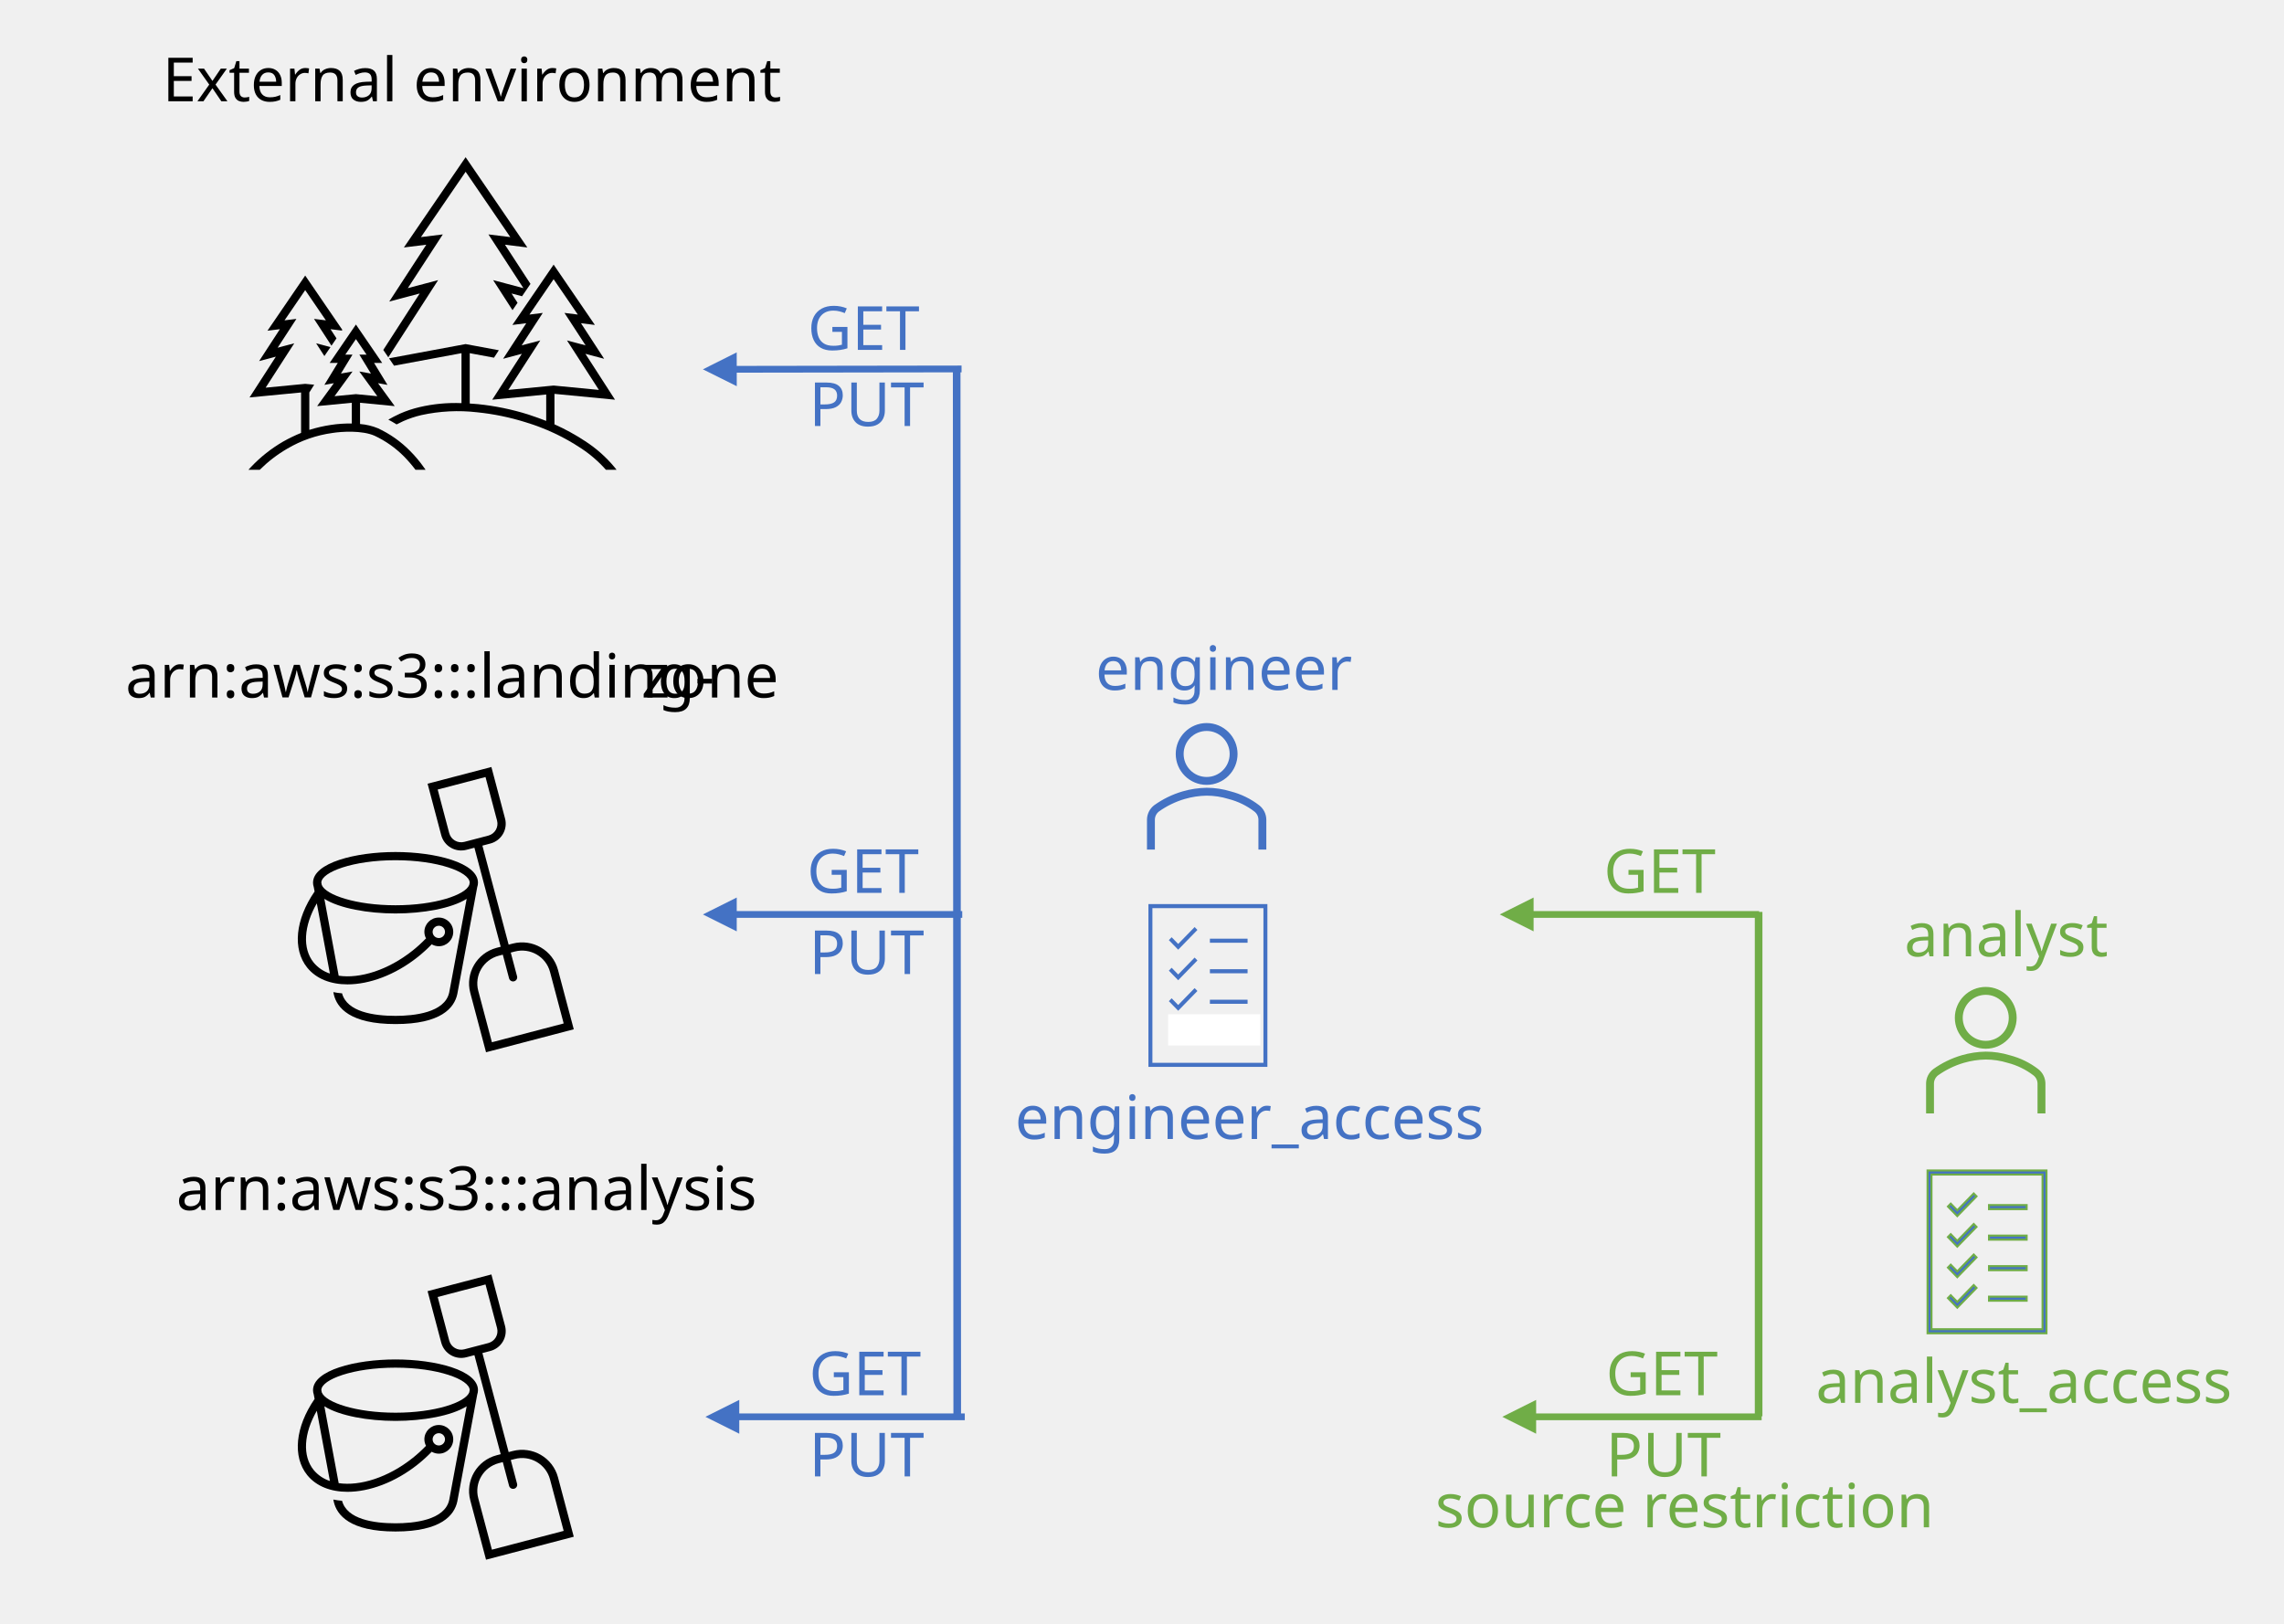
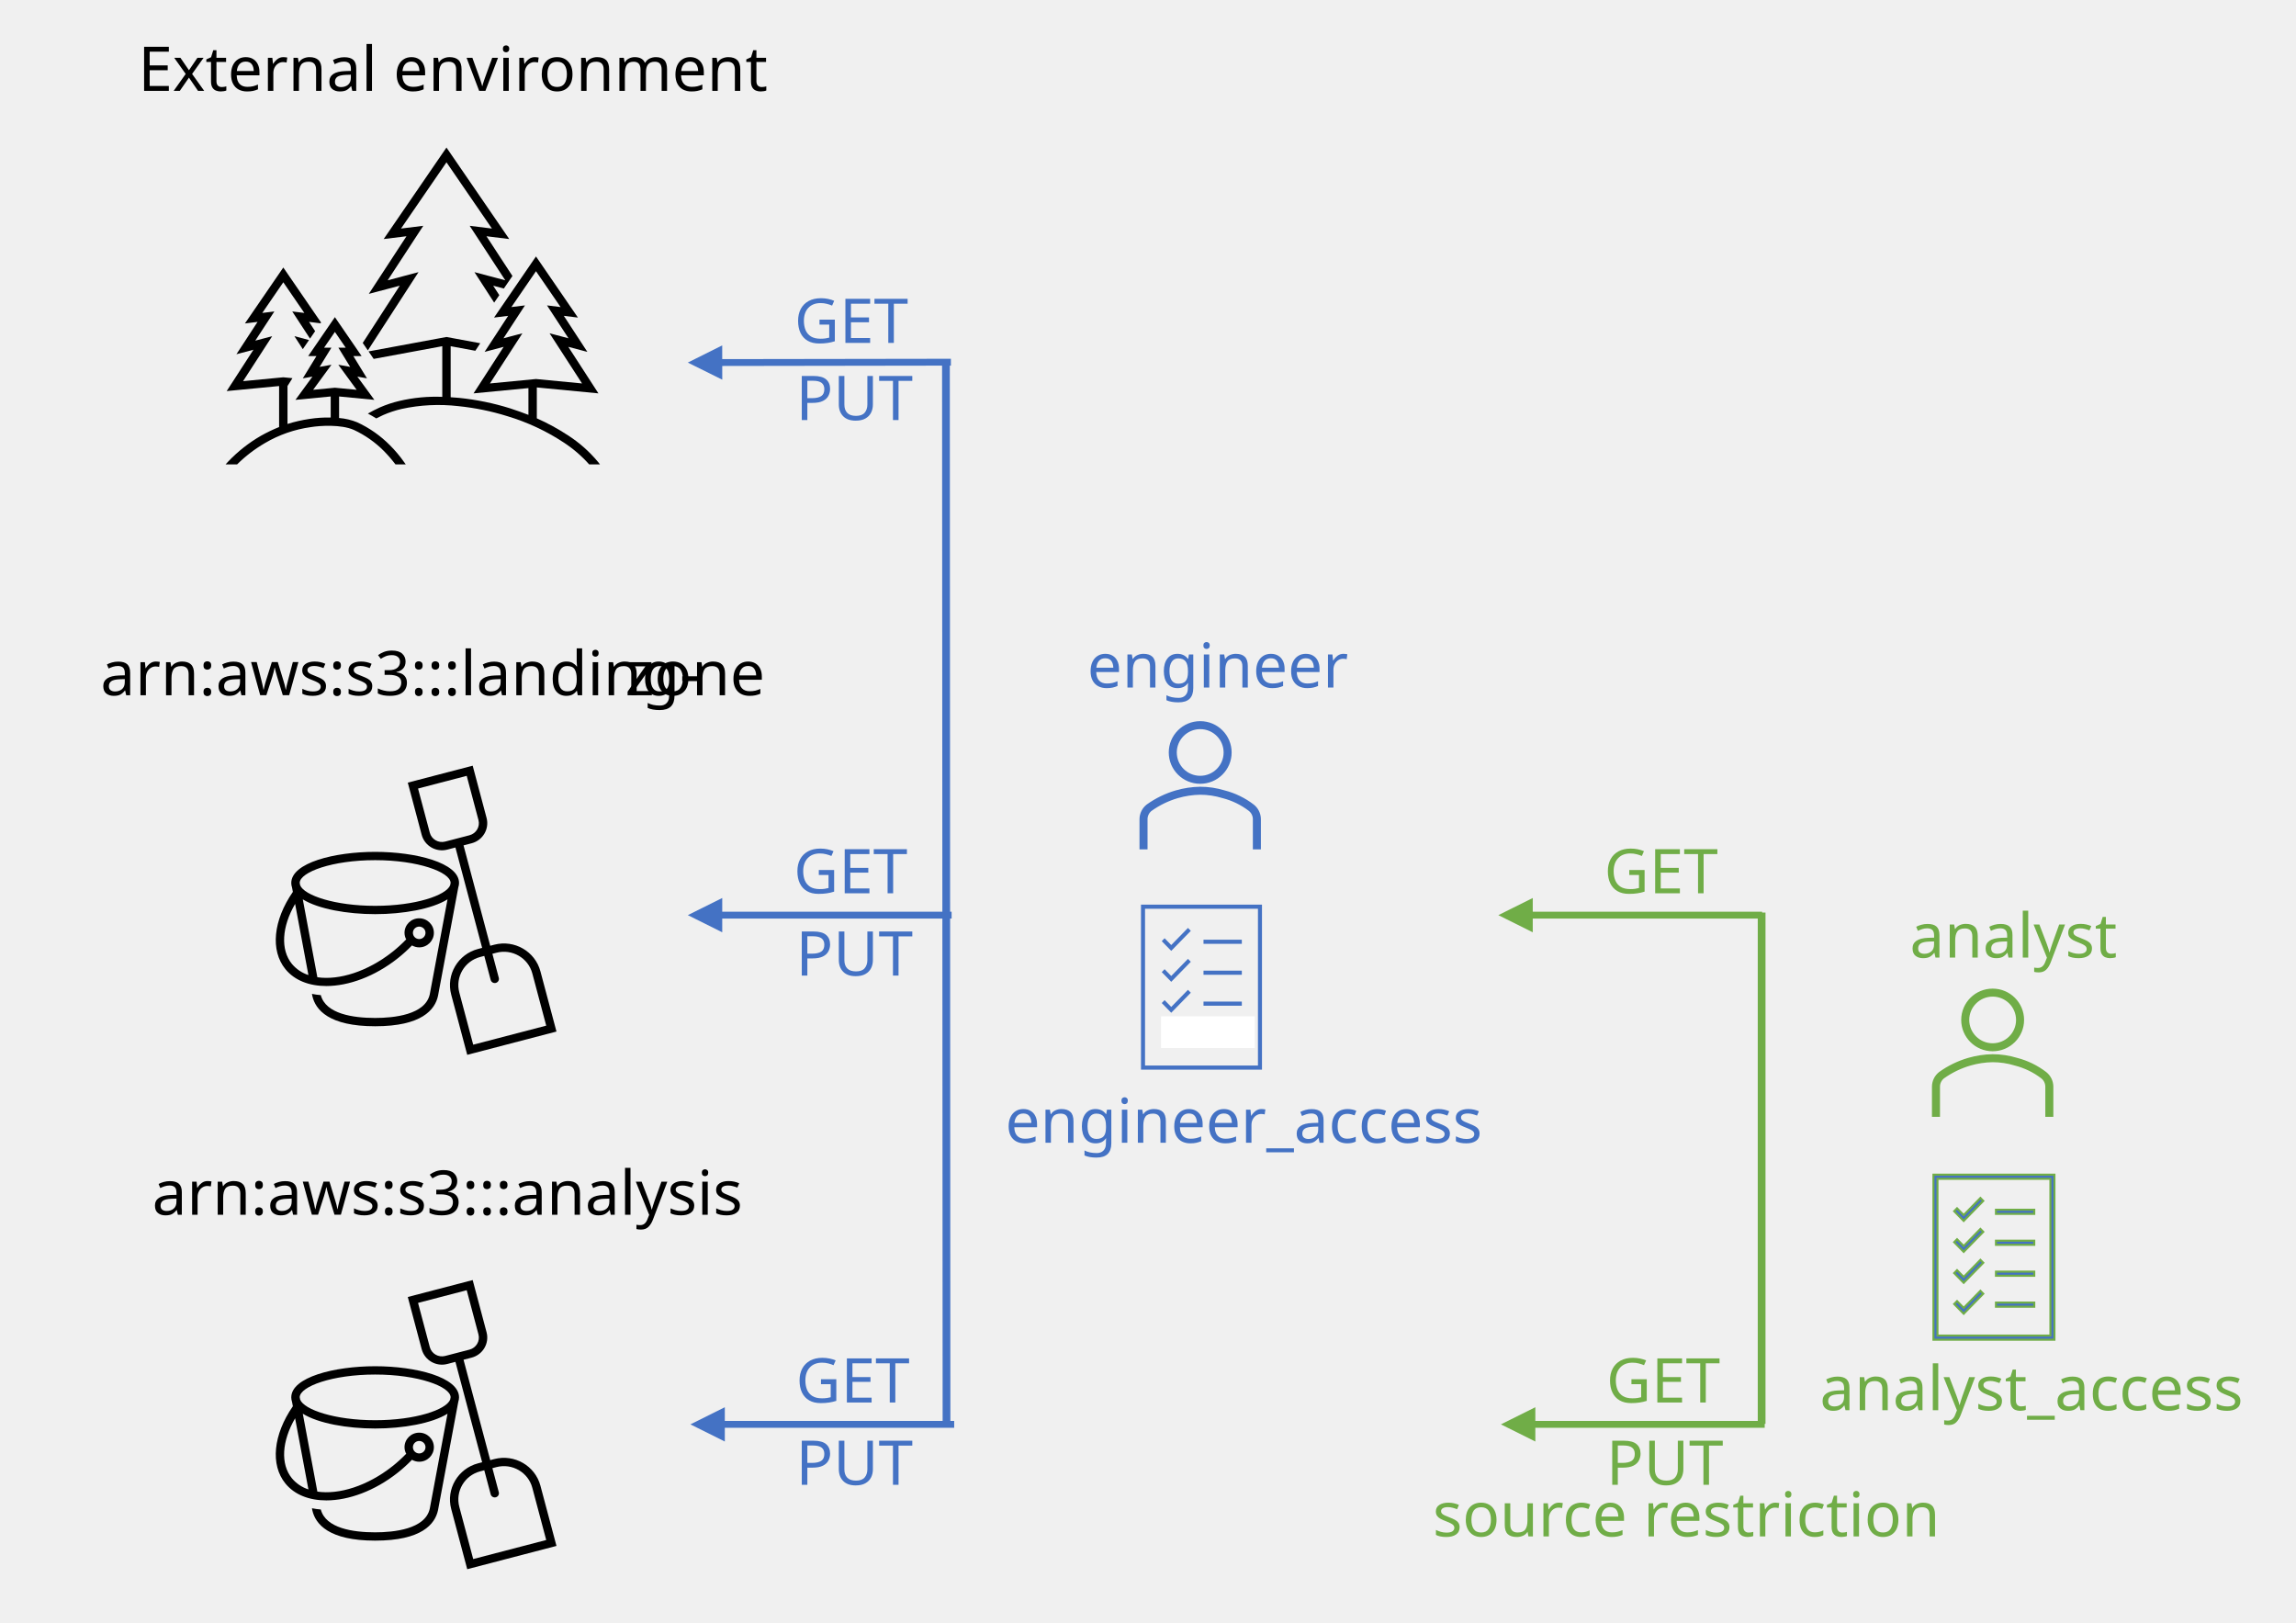
- <svg xmlns="http://www.w3.org/2000/svg" width="900" height="640" overflow="hidden" version="1.1" id="svg228">
+ <svg xmlns="http://www.w3.org/2000/svg" width="750" height="530" overflow="hidden" version="1.1" id="svg228">
  <defs id="defs68">
    <clipPath id="clip1">
      <rect x="575" y="385" width="75" height="77" id="rect5" />
    </clipPath>
    <clipPath id="clip2">
      <rect x="575" y="385" width="75" height="77" id="rect8" />
    </clipPath>
    <clipPath id="clip3">
      <rect x="575" y="385" width="75" height="77" id="rect11" />
    </clipPath>
    <clipPath id="clip4">
      <rect x="229" y="316" width="156" height="155" id="rect14" />
    </clipPath>
    <clipPath id="clip5">
      <rect x="229" y="316" width="156" height="155" id="rect17" />
    </clipPath>
    <clipPath id="clip6">
      <rect x="229" y="316" width="156" height="155" id="rect20" />
    </clipPath>
    <clipPath id="clip7">
      <rect x="229" y="83" width="156" height="155" id="rect23" />
    </clipPath>
    <clipPath id="clip8">
      <rect x="229" y="83" width="156" height="155" id="rect26" />
    </clipPath>
    <clipPath id="clip9">
      <rect x="229" y="83" width="156" height="155" id="rect29" />
    </clipPath>
    <clipPath id="clip10">
      <rect x="229" y="516" width="156" height="155" id="rect32" />
    </clipPath>
    <clipPath id="clip11">
      <rect x="229" y="516" width="156" height="155" id="rect35" />
    </clipPath>
    <clipPath id="clip12">
      <rect x="229" y="516" width="156" height="155" id="rect38" />
    </clipPath>
    <clipPath id="clip13">
      <rect x="578" y="311" width="68" height="68" id="rect41" />
    </clipPath>
    <clipPath id="clip14">
      <rect x="578" y="311" width="68" height="68" id="rect44" />
    </clipPath>
    <clipPath id="clip15">
      <rect x="578" y="311" width="68" height="68" id="rect47" />
    </clipPath>
    <clipPath id="clip16">
      <rect x="882" y="490" width="75" height="77" id="rect50" />
    </clipPath>
    <clipPath id="clip17">
      <rect x="882" y="490" width="75" height="77" id="rect53" />
    </clipPath>
    <clipPath id="clip18">
      <rect x="882" y="490" width="75" height="77" id="rect56" />
    </clipPath>
    <clipPath id="clip19">
      <rect x="885" y="415" width="68" height="68" id="rect59" />
    </clipPath>
    <clipPath id="clip20">
      <rect x="885" y="415" width="68" height="68" id="rect62" />
    </clipPath>
    <clipPath id="clip21">
      <rect x="885" y="415" width="68" height="68" id="rect65" />
    </clipPath>
  </defs>
-   <g clip-path="url(#clip1)" id="g94" transform="translate(-136.5254,-35.08475)">
-     <g clip-path="url(#clip2)" id="g92">
-       <g clip-path="url(#clip3)" id="g90">
-         <path d="m 25.781,21.552 -2.573,-2.573 -1.105,1.105 3.677,3.677 7.584,-7.584 -1.105,-1.105 z" fill="#4472c4" transform="matrix(1,0,0,1.02667,575,385)" id="path72" />
-         <path d="M 38.281,19.531 H 53.125 v 1.563 H 38.281 Z" fill="#4472c4" transform="matrix(1,0,0,1.02667,575,385)" id="path74" />
-         <path d="m 25.781,33.27 -2.573,-2.573 -1.105,1.105 3.677,3.677 7.584,-7.584 -1.105,-1.105 z" fill="#4472c4" transform="matrix(1,0,0,1.02667,575,385)" id="path76" />
-         <path d="M 38.281,31.25 H 53.125 v 1.562 H 38.281 Z" fill="#4472c4" transform="matrix(1,0,0,1.02667,575,385)" id="path78" />
-         <path d="m 25.781,44.989 -2.573,-2.573 -1.105,1.105 3.677,3.677 7.584,-7.584 -1.105,-1.105 z" fill="#4472c4" transform="matrix(1,0,0,1.02667,575,385)" id="path80" />
-         <path d="M 38.281,42.969 H 53.125 v 1.562 H 38.281 Z" fill="#4472c4" transform="matrix(1,0,0,1.02667,575,385)" id="path82" />
-         <path d="m 25.781,56.708 -2.573,-2.573 -1.105,1.105 3.677,3.677 7.584,-7.584 -1.105,-1.105 z" fill="#4472c4" transform="matrix(1,0,0,1.02667,575,385)" id="path84" />
-         <path d="M 38.281,54.688 H 53.125 V 56.25 H 38.281 Z" fill="#4472c4" transform="matrix(1,0,0,1.02667,575,385)" id="path86" />
-         <path d="m 14.062,68.75 h 46.875 V 6.25 H 14.062 Z M 15.625,7.812 h 43.75 v 59.375 h -43.75 z" fill="#4472c4" transform="matrix(1,0,0,1.02667,575,385)" id="path88" />
+   <g id="g484" transform="matrix(0.8431841,0,0,0.8400107,-8.861383,-3.852805)">
+     <g clip-path="url(#clip1)" id="g94" transform="translate(-136.5254,-35.08475)">
+       <g clip-path="url(#clip2)" id="g92">
+         <g clip-path="url(#clip3)" id="g90">
+           <path d="m 25.781,21.552 -2.573,-2.573 -1.105,1.105 3.677,3.677 7.584,-7.584 -1.105,-1.105 z" fill="#4472c4" transform="matrix(1,0,0,1.02667,575,385)" id="path72" />
+           <path d="M 38.281,19.531 H 53.125 v 1.563 H 38.281 Z" fill="#4472c4" transform="matrix(1,0,0,1.02667,575,385)" id="path74" />
+           <path d="m 25.781,33.27 -2.573,-2.573 -1.105,1.105 3.677,3.677 7.584,-7.584 -1.105,-1.105 z" fill="#4472c4" transform="matrix(1,0,0,1.02667,575,385)" id="path76" />
+           <path d="M 38.281,31.25 H 53.125 v 1.562 H 38.281 Z" fill="#4472c4" transform="matrix(1,0,0,1.02667,575,385)" id="path78" />
+           <path d="m 25.781,44.989 -2.573,-2.573 -1.105,1.105 3.677,3.677 7.584,-7.584 -1.105,-1.105 z" fill="#4472c4" transform="matrix(1,0,0,1.02667,575,385)" id="path80" />
+           <path d="M 38.281,42.969 H 53.125 v 1.562 H 38.281 Z" fill="#4472c4" transform="matrix(1,0,0,1.02667,575,385)" id="path82" />
+           <path d="m 25.781,56.708 -2.573,-2.573 -1.105,1.105 3.677,3.677 7.584,-7.584 -1.105,-1.105 z" fill="#4472c4" transform="matrix(1,0,0,1.02667,575,385)" id="path84" />
+           <path d="M 38.281,54.688 H 53.125 V 56.25 H 38.281 Z" fill="#4472c4" transform="matrix(1,0,0,1.02667,575,385)" id="path86" />
+           <path d="m 14.062,68.75 h 46.875 V 6.25 H 14.062 Z M 15.625,7.812 h 43.75 v 59.375 h -43.75 z" fill="#4472c4" transform="matrix(1,0,0,1.02667,575,385)" id="path88" />
+         </g>
      </g>
    </g>
-   </g>
-   <rect x="460.975" y="400.415" width="35" height="11" stroke="#ffffff" stroke-width="1.333" stroke-miterlimit="8" fill="#ffffff" id="rect96" />
-   <text fill="#4472c4" font-family="Calibri, Calibri_MSFontService, sans-serif" font-weight="400" font-size="24px" id="text98" x="399.957" y="448.915">engineer_access</text>
-   <path d="m 378.896,144.082 -89.923,0.136 0.004,2.667 89.923,-0.136 z m -88.598,-5.2 -13.323,6.687 13.343,6.647 z" fill="#4472c4" id="path100" />
-   <g clip-path="url(#clip4)" id="g110" transform="translate(-136.5254,-35.08475)">
-     <g clip-path="url(#clip5)" id="g108">
-       <g clip-path="url(#clip6)" id="g106">
-         <path d="m 126.583,101.344 c -2.052,-7.758 -9.999,-12.388 -17.76,-10.348 L 107.262,91.408 96.985,52.376 100.104,51.552 c 4.311,-1.137 6.884,-5.553 5.748,-9.864 l -5.344,-20.295 -24.981,6.583 5.349,20.3 c 1.137,4.311 5.553,6.884 9.864,5.748 l 3.123,-0.824 10.287,39.034 -1.562,0.41 c -7.757,2.053 -12.387,9.999 -10.348,17.76 l 6.171,23.412 34.349,-9.052 z M 89.916,50.898 c -2.586,0.681 -5.235,-0.863 -5.917,-3.449 L 79.478,30.275 98.207,25.338 102.728,42.512 c 0.686,2.586 -0.854,5.238 -3.439,5.924 -0.002,5e-4 -0.003,8e-4 -0.005,0.001 z m 5.444,58.676 c -1.582,-6.036 2.019,-12.213 8.05,-13.81 l 1.561,-0.412 2.469,9.365 c 0.237,0.86 1.126,1.364 1.986,1.127 0.845,-0.233 1.35,-1.098 1.136,-1.949 l -2.47,-9.364 1.563,-0.412 c 6.036,-1.59 12.218,2.014 13.808,8.05 l 5.349,20.297 -28.103,7.405 z" transform="matrix(1.00645,0,0,1,229,316)" id="path102" />
-         <path d="m 95.26,67.005 c 0,-7.866 -16.63,-12.109 -32.292,-12.109 -15.662,0 -32.292,4.243 -32.292,12.109 0.004,0.59 0.103,1.175 0.294,1.732 l 0.323,1.718 c -7.556,11.039 -8.719,22.766 -2.897,30.013 3.562,4.437 9.224,6.596 15.776,6.596 8.572,0 18.663,-3.698 27.542,-10.818 1.884,-1.511 3.668,-3.142 5.341,-4.883 0.031,-0.031 0.057,-0.063 0.084,-0.095 0.066,0.039 0.115,0.068 0.182,0.103 0.799,0.429 1.692,0.655 2.599,0.659 3.121,0 5.651,-2.53 5.651,-5.651 0,-3.121 -2.53,-5.651 -5.651,-5.651 -3.121,0 -5.651,2.53 -5.651,5.651 0.006,0.907 0.234,1.798 0.662,2.598 -0.075,0.043 -0.145,0.092 -0.211,0.147 -1.577,1.64 -3.258,3.176 -5.033,4.598 -9.612,7.713 -20.623,11.173 -28.969,9.924 l -5.609,-30.29 c 5.989,3.772 17.152,5.758 27.858,5.758 10.706,0 21.869,-1.986 27.858,-5.758 l -6.833,36.903 c -1.723,8.021 -13.913,9.219 -21.025,9.219 -8.528,0 -19.009,-1.571 -20.927,-8.88 -1.145,-0.087 -2.284,-0.249 -3.408,-0.484 l 0.161,0.839 c 1.204,5.362 6.381,11.754 24.174,11.754 17.898,0 23.029,-6.4 24.191,-11.815 l 7.806,-42.155 c 0.191,-0.558 0.29,-1.143 0.294,-1.732 z M 79.922,83.958 c 1.337,0 2.422,1.084 2.422,2.422 0,1.337 -1.084,2.422 -2.422,2.422 -1.337,0 -2.422,-1.084 -2.422,-2.422 0,-1.337 1.084,-2.422 2.422,-2.422 z M 30.911,98.448 c -4.432,-5.525 -3.875,-14.4 1.243,-23.316 l 5.125,27.666 c -2.491,-0.819 -4.699,-2.327 -6.368,-4.349 z M 62.969,75.885 c -15.479,0 -27.304,-4.061 -28.872,-8.002 l -0.178,-0.954 c 0.148,-4.172 12.515,-8.804 29.05,-8.804 16.535,0 28.901,4.632 29.049,8.804 l -0.178,0.954 c -1.568,3.941 -13.391,8.002 -28.872,8.002 z" transform="matrix(1.00645,0,0,1,229,316)" id="path104" />
+     <rect x="460.975" y="400.415" width="35" height="11" stroke="#ffffff" stroke-width="1.333" stroke-miterlimit="8" fill="#ffffff" id="rect96" />
+     <text fill="#4472c4" font-family="Calibri, Calibri_MSFontService, sans-serif" font-weight="400" font-size="24px" id="text98" x="399.957" y="448.915">engineer_access</text>
+     <path d="m 378.896,144.082 -89.923,0.136 0.004,2.667 89.923,-0.136 z m -88.598,-5.2 -13.323,6.687 13.343,6.647 z" fill="#4472c4" id="path100" />
+     <g clip-path="url(#clip4)" id="g110" transform="translate(-136.5254,-35.08475)">
+       <g clip-path="url(#clip5)" id="g108">
+         <g clip-path="url(#clip6)" id="g106">
+           <path d="m 126.583,101.344 c -2.052,-7.758 -9.999,-12.388 -17.76,-10.348 L 107.262,91.408 96.985,52.376 100.104,51.552 c 4.311,-1.137 6.884,-5.553 5.748,-9.864 l -5.344,-20.295 -24.981,6.583 5.349,20.3 c 1.137,4.311 5.553,6.884 9.864,5.748 l 3.123,-0.824 10.287,39.034 -1.562,0.41 c -7.757,2.053 -12.387,9.999 -10.348,17.76 l 6.171,23.412 34.349,-9.052 z M 89.916,50.898 c -2.586,0.681 -5.235,-0.863 -5.917,-3.449 L 79.478,30.275 98.207,25.338 102.728,42.512 c 0.686,2.586 -0.854,5.238 -3.439,5.924 -0.002,5e-4 -0.003,8e-4 -0.005,0.001 z m 5.444,58.676 c -1.582,-6.036 2.019,-12.213 8.05,-13.81 l 1.561,-0.412 2.469,9.365 c 0.237,0.86 1.126,1.364 1.986,1.127 0.845,-0.233 1.35,-1.098 1.136,-1.949 l -2.47,-9.364 1.563,-0.412 c 6.036,-1.59 12.218,2.014 13.808,8.05 l 5.349,20.297 -28.103,7.405 z" transform="matrix(1.00645,0,0,1,229,316)" id="path102" />
+           <path d="m 95.26,67.005 c 0,-7.866 -16.63,-12.109 -32.292,-12.109 -15.662,0 -32.292,4.243 -32.292,12.109 0.004,0.59 0.103,1.175 0.294,1.732 l 0.323,1.718 c -7.556,11.039 -8.719,22.766 -2.897,30.013 3.562,4.437 9.224,6.596 15.776,6.596 8.572,0 18.663,-3.698 27.542,-10.818 1.884,-1.511 3.668,-3.142 5.341,-4.883 0.031,-0.031 0.057,-0.063 0.084,-0.095 0.066,0.039 0.115,0.068 0.182,0.103 0.799,0.429 1.692,0.655 2.599,0.659 3.121,0 5.651,-2.53 5.651,-5.651 0,-3.121 -2.53,-5.651 -5.651,-5.651 -3.121,0 -5.651,2.53 -5.651,5.651 0.006,0.907 0.234,1.798 0.662,2.598 -0.075,0.043 -0.145,0.092 -0.211,0.147 -1.577,1.64 -3.258,3.176 -5.033,4.598 -9.612,7.713 -20.623,11.173 -28.969,9.924 l -5.609,-30.29 c 5.989,3.772 17.152,5.758 27.858,5.758 10.706,0 21.869,-1.986 27.858,-5.758 l -6.833,36.903 c -1.723,8.021 -13.913,9.219 -21.025,9.219 -8.528,0 -19.009,-1.571 -20.927,-8.88 -1.145,-0.087 -2.284,-0.249 -3.408,-0.484 l 0.161,0.839 c 1.204,5.362 6.381,11.754 24.174,11.754 17.898,0 23.029,-6.4 24.191,-11.815 l 7.806,-42.155 c 0.191,-0.558 0.29,-1.143 0.294,-1.732 z M 79.922,83.958 c 1.337,0 2.422,1.084 2.422,2.422 0,1.337 -1.084,2.422 -2.422,2.422 -1.337,0 -2.422,-1.084 -2.422,-2.422 0,-1.337 1.084,-2.422 2.422,-2.422 z M 30.911,98.448 c -4.432,-5.525 -3.875,-14.4 1.243,-23.316 l 5.125,27.666 c -2.491,-0.819 -4.699,-2.327 -6.368,-4.349 z M 62.969,75.885 c -15.479,0 -27.304,-4.061 -28.872,-8.002 l -0.178,-0.954 c 0.148,-4.172 12.515,-8.804 29.05,-8.804 16.535,0 28.901,4.632 29.049,8.804 l -0.178,0.954 c -1.568,3.941 -13.391,8.002 -28.872,8.002 z" transform="matrix(1.00645,0,0,1,229,316)" id="path104" />
+         </g>
      </g>
    </g>
-   </g>
-   <g clip-path="url(#clip7)" id="g124" transform="translate(-136.5254,-35.08475)">
-     <g clip-path="url(#clip8)" id="g122">
-       <g clip-path="url(#clip9)" id="g120">
-         <path d="m 148.725,136.245 c -3.293,-3.999 -7.179,-7.471 -11.523,-10.295 -3.814,-2.532 -7.829,-4.746 -12.005,-6.623 v -12.008 l 23.711,2.302 -11.593,-18.09 7.339,1.96 -9.067,-14.014 5.431,0.675 -16.145,-23.77 -16.144,23.77 5.43,-0.675 -9.066,14.014 7.338,-1.959 -11.592,18.09 21.128,-2.05 v 10.411 c -2.058,-0.81 -4.358,-1.638 -7.042,-2.536 -6.398,-2.021 -12.984,-3.385 -19.658,-4.072 -0.989,-0.092 -2.09,-0.175 -3.236,-0.249 V 91.285 l 9.494,1.776 1.896,-2.93 -13.004,-2.433 -29.997,5.609 1.98,2.915 26.403,-4.937 v 19.692 c -5.553,-0.227 -11.111,0.307 -16.52,1.588 -2.586,0.615 -5.11,1.464 -7.541,2.539 -1.662,0.758 -3.163,1.556 -4.582,2.373 1.112,0.581 2.184,1.224 3.226,1.888 0.858,-0.45 1.75,-0.892 2.696,-1.324 2.254,-0.993 4.593,-1.778 6.99,-2.346 7.187,-1.588 14.589,-1.962 21.899,-1.108 6.427,0.661 12.77,1.974 18.93,3.92 7.644,2.318 14.908,5.742 21.561,10.162 3.662,2.4 6.985,5.283 9.879,8.571 h 4.161 z m -41.579,-30.481 12.497,-19.501 -7.287,1.945 8.274,-12.79 -5.225,0.649 9.468,-13.938 9.469,13.938 -5.226,-0.649 8.275,12.79 -7.288,-1.946 12.497,19.501 -17.727,-1.72 z" transform="matrix(1.00645,0,0,1,229,83)" id="path112" />
-         <path d="m 74.12,136.362 c -1.627,-2.343 -3.456,-4.539 -5.465,-6.565 -3.619,-3.702 -7.875,-6.721 -12.564,-8.913 -2.234,-0.922 -4.598,-1.49 -7.007,-1.683 v -8.371 l 13.576,1.318 -6.543,-9.041 3.704,0.671 -5.254,-8.663 3.19,0.018 -10.287,-15.145 -10.288,15.145 3.19,-0.018 -5.254,8.664 3.704,-0.671 -6.542,9.041 13.576,-1.318 v 8.183 c -2.726,-0.055 -5.452,0.126 -8.147,0.541 -2.875,0.43 -5.712,1.085 -8.484,1.96 v -14.743 l 1.904,-3.059 -3.518,-0.34 -15.488,1.503 11.207,-17.486 -6.505,1.736 7.344,-11.353 -4.654,0.578 8.095,-11.918 8.095,11.917 -4.653,-0.578 6.838,10.57 1.97,-2.9 -2.337,-3.613 4.419,0.549 0.203,-0.298 -14.534,-21.395 -14.771,21.748 4.86,-0.604 L 9.562,94.409 16.117,92.659 5.814,108.733 25.995,106.774 v 15.937 c -2.407,0.984 -4.748,2.123 -7.009,3.408 -4.663,2.721 -8.908,6.101 -12.606,10.035 -0.309,0.341 -0.987,1.086 -0.987,1.086 h 4.433 c 3.214,-3.216 6.825,-6.008 10.747,-8.308 5.416,-3.218 11.42,-5.323 17.66,-6.191 3.562,-0.585 11.608,-1.108 16.545,1.092 4.304,2.029 8.215,4.806 11.55,8.201 1.593,1.64 3.082,3.379 4.457,5.206 h 3.958 c 0,0 -0.325,-0.471 -0.622,-0.878 z m -27.976,-37.862 -4.549,0.823 4.532,-7.47 -2.824,0.016 4.167,-6.135 4.166,6.134 -2.824,-0.016 4.532,7.47 -4.549,-0.823 7.051,9.743 -8.376,-0.813 -8.379,0.813 z" transform="matrix(1.00645,0,0,1,229,83)" id="path114" />
-         <path d="m 115.81,63.978 -9.994,-15.449 8.768,1.089 -24.167,-35.579 -24.166,35.579 8.768,-1.089 -14.496,22.409 11.919,-3.182 -14.26,22.255 1.973,2.905 19.5,-30.428 -11.868,3.169 13.705,-21.185 -8.563,1.063 17.491,-25.748 17.49,25.748 -8.562,-1.063 13.682,21.15 c 0.013,0.019 0.005,0.03 -0.017,0.024 l -11.828,-3.158 7.592,11.849 1.974,-2.906 -2.355,-3.675 4.107,1.096 z" transform="matrix(1.00645,0,0,1,229,83)" id="path116" />
-         <path d="m 31.891,87.389 3.226,5.034 2.399,-3.533 z" transform="matrix(1.00645,0,0,1,229,83)" id="path118" />
+     <g clip-path="url(#clip7)" id="g124" transform="translate(-136.5254,-35.08475)">
+       <g clip-path="url(#clip8)" id="g122">
+         <g clip-path="url(#clip9)" id="g120">
+           <path d="m 148.725,136.245 c -3.293,-3.999 -7.179,-7.471 -11.523,-10.295 -3.814,-2.532 -7.829,-4.746 -12.005,-6.623 v -12.008 l 23.711,2.302 -11.593,-18.09 7.339,1.96 -9.067,-14.014 5.431,0.675 -16.145,-23.77 -16.144,23.77 5.43,-0.675 -9.066,14.014 7.338,-1.959 -11.592,18.09 21.128,-2.05 v 10.411 c -2.058,-0.81 -4.358,-1.638 -7.042,-2.536 -6.398,-2.021 -12.984,-3.385 -19.658,-4.072 -0.989,-0.092 -2.09,-0.175 -3.236,-0.249 V 91.285 l 9.494,1.776 1.896,-2.93 -13.004,-2.433 -29.997,5.609 1.98,2.915 26.403,-4.937 v 19.692 c -5.553,-0.227 -11.111,0.307 -16.52,1.588 -2.586,0.615 -5.11,1.464 -7.541,2.539 -1.662,0.758 -3.163,1.556 -4.582,2.373 1.112,0.581 2.184,1.224 3.226,1.888 0.858,-0.45 1.75,-0.892 2.696,-1.324 2.254,-0.993 4.593,-1.778 6.99,-2.346 7.187,-1.588 14.589,-1.962 21.899,-1.108 6.427,0.661 12.77,1.974 18.93,3.92 7.644,2.318 14.908,5.742 21.561,10.162 3.662,2.4 6.985,5.283 9.879,8.571 h 4.161 z m -41.579,-30.481 12.497,-19.501 -7.287,1.945 8.274,-12.79 -5.225,0.649 9.468,-13.938 9.469,13.938 -5.226,-0.649 8.275,12.79 -7.288,-1.946 12.497,19.501 -17.727,-1.72 z" transform="matrix(1.00645,0,0,1,229,83)" id="path112" />
+           <path d="m 74.12,136.362 c -1.627,-2.343 -3.456,-4.539 -5.465,-6.565 -3.619,-3.702 -7.875,-6.721 -12.564,-8.913 -2.234,-0.922 -4.598,-1.49 -7.007,-1.683 v -8.371 l 13.576,1.318 -6.543,-9.041 3.704,0.671 -5.254,-8.663 3.19,0.018 -10.287,-15.145 -10.288,15.145 3.19,-0.018 -5.254,8.664 3.704,-0.671 -6.542,9.041 13.576,-1.318 v 8.183 c -2.726,-0.055 -5.452,0.126 -8.147,0.541 -2.875,0.43 -5.712,1.085 -8.484,1.96 v -14.743 l 1.904,-3.059 -3.518,-0.34 -15.488,1.503 11.207,-17.486 -6.505,1.736 7.344,-11.353 -4.654,0.578 8.095,-11.918 8.095,11.917 -4.653,-0.578 6.838,10.57 1.97,-2.9 -2.337,-3.613 4.419,0.549 0.203,-0.298 -14.534,-21.395 -14.771,21.748 4.86,-0.604 L 9.562,94.409 16.117,92.659 5.814,108.733 25.995,106.774 v 15.937 c -2.407,0.984 -4.748,2.123 -7.009,3.408 -4.663,2.721 -8.908,6.101 -12.606,10.035 -0.309,0.341 -0.987,1.086 -0.987,1.086 h 4.433 c 3.214,-3.216 6.825,-6.008 10.747,-8.308 5.416,-3.218 11.42,-5.323 17.66,-6.191 3.562,-0.585 11.608,-1.108 16.545,1.092 4.304,2.029 8.215,4.806 11.55,8.201 1.593,1.64 3.082,3.379 4.457,5.206 h 3.958 c 0,0 -0.325,-0.471 -0.622,-0.878 z m -27.976,-37.862 -4.549,0.823 4.532,-7.47 -2.824,0.016 4.167,-6.135 4.166,6.134 -2.824,-0.016 4.532,7.47 -4.549,-0.823 7.051,9.743 -8.376,-0.813 -8.379,0.813 z" transform="matrix(1.00645,0,0,1,229,83)" id="path114" />
+           <path d="m 115.81,63.978 -9.994,-15.449 8.768,1.089 -24.167,-35.579 -24.166,35.579 8.768,-1.089 -14.496,22.409 11.919,-3.182 -14.26,22.255 1.973,2.905 19.5,-30.428 -11.868,3.169 13.705,-21.185 -8.563,1.063 17.491,-25.748 17.49,25.748 -8.562,-1.063 13.682,21.15 c 0.013,0.019 0.005,0.03 -0.017,0.024 l -11.828,-3.158 7.592,11.849 1.974,-2.906 -2.355,-3.675 4.107,1.096 z" transform="matrix(1.00645,0,0,1,229,83)" id="path116" />
+           <path d="m 31.891,87.389 3.226,5.034 2.399,-3.533 z" transform="matrix(1.00645,0,0,1,229,83)" id="path118" />
+         </g>
      </g>
    </g>
-   </g>
-   <text font-family="Calibri, Calibri_MSFontService, sans-serif" font-weight="400" font-size="24px" id="text132" x="64.012" y="39.915">External environment<tspan font-size="24px" x="49.416" y="274.915" id="tspan126">arn:aws:s3:::landing</tspan>-<tspan font-size="24px" x="252.703" y="274.915" id="tspan128">zone</tspan>
-     <tspan font-size="24px" x="69.434" y="476.915" id="tspan130">arn:aws:s3:::analysis</tspan>
-   </text>
-   <g clip-path="url(#clip10)" id="g142" transform="translate(-136.5254,-35.08475)">
-     <g clip-path="url(#clip11)" id="g140">
-       <g clip-path="url(#clip12)" id="g138">
-         <path d="m 126.583,101.344 c -2.052,-7.758 -9.999,-12.388 -17.76,-10.348 L 107.262,91.408 96.985,52.376 100.104,51.552 c 4.311,-1.137 6.884,-5.553 5.748,-9.864 l -5.344,-20.295 -24.981,6.583 5.349,20.3 c 1.137,4.311 5.553,6.884 9.864,5.748 l 3.123,-0.824 10.287,39.034 -1.562,0.41 c -7.757,2.053 -12.387,9.999 -10.348,17.76 l 6.171,23.412 34.349,-9.052 z M 89.916,50.898 c -2.586,0.681 -5.235,-0.863 -5.917,-3.449 L 79.478,30.275 98.207,25.338 102.728,42.512 c 0.686,2.586 -0.854,5.238 -3.439,5.924 -0.002,5e-4 -0.003,8e-4 -0.005,0.001 z m 5.444,58.676 c -1.582,-6.036 2.019,-12.213 8.05,-13.81 l 1.561,-0.412 2.469,9.365 c 0.237,0.86 1.126,1.364 1.986,1.127 0.845,-0.233 1.35,-1.098 1.136,-1.949 l -2.47,-9.364 1.563,-0.412 c 6.036,-1.59 12.218,2.014 13.808,8.05 l 5.349,20.297 -28.103,7.405 z" transform="matrix(1.00645,0,0,1,229,516)" id="path134" />
-         <path d="m 95.26,67.005 c 0,-7.866 -16.63,-12.109 -32.292,-12.109 -15.662,0 -32.292,4.243 -32.292,12.109 0.004,0.59 0.103,1.175 0.294,1.732 l 0.323,1.718 c -7.556,11.039 -8.719,22.766 -2.897,30.013 3.562,4.437 9.224,6.596 15.776,6.596 8.572,0 18.663,-3.698 27.542,-10.818 1.884,-1.511 3.668,-3.142 5.341,-4.883 0.031,-0.031 0.057,-0.063 0.084,-0.095 0.066,0.039 0.115,0.068 0.182,0.103 0.799,0.429 1.692,0.655 2.599,0.659 3.121,0 5.651,-2.53 5.651,-5.651 0,-3.121 -2.53,-5.651 -5.651,-5.651 -3.121,0 -5.651,2.53 -5.651,5.651 0.006,0.907 0.234,1.798 0.662,2.598 -0.075,0.043 -0.145,0.092 -0.211,0.147 -1.577,1.64 -3.258,3.176 -5.033,4.598 -9.612,7.713 -20.623,11.173 -28.969,9.924 l -5.609,-30.29 c 5.989,3.772 17.152,5.758 27.858,5.758 10.706,0 21.869,-1.986 27.858,-5.758 l -6.833,36.903 c -1.723,8.021 -13.913,9.219 -21.025,9.219 -8.528,0 -19.009,-1.571 -20.927,-8.88 -1.145,-0.087 -2.284,-0.249 -3.408,-0.484 l 0.161,0.839 c 1.204,5.362 6.381,11.754 24.174,11.754 17.898,0 23.029,-6.4 24.191,-11.815 l 7.806,-42.155 c 0.191,-0.558 0.29,-1.143 0.294,-1.732 z M 79.922,83.958 c 1.337,0 2.422,1.084 2.422,2.422 0,1.337 -1.084,2.422 -2.422,2.422 -1.337,0 -2.422,-1.084 -2.422,-2.422 0,-1.337 1.084,-2.422 2.422,-2.422 z M 30.911,98.448 c -4.432,-5.525 -3.875,-14.4 1.243,-23.316 l 5.125,27.666 c -2.491,-0.819 -4.699,-2.327 -6.368,-4.349 z M 62.969,75.885 c -15.479,0 -27.304,-4.061 -28.872,-8.002 l -0.178,-0.954 c 0.148,-4.172 12.515,-8.804 29.05,-8.804 16.535,0 28.901,4.632 29.049,8.804 l -0.178,0.954 c -1.568,3.941 -13.391,8.002 -28.872,8.002 z" transform="matrix(1.00645,0,0,1,229,516)" id="path136" />
+     <text font-family="Calibri, Calibri_MSFontService, sans-serif" font-weight="400" font-size="24px" id="text132" x="64.012" y="39.915">External environment<tspan font-size="24px" x="49.416" y="274.915" id="tspan126">arn:aws:s3:::landing</tspan>-<tspan font-size="24px" x="252.703" y="274.915" id="tspan128">zone</tspan>
+       <tspan font-size="24px" x="69.434" y="476.915" id="tspan130">arn:aws:s3:::analysis</tspan>
+     </text>
+     <g clip-path="url(#clip10)" id="g142" transform="translate(-136.5254,-35.08475)">
+       <g clip-path="url(#clip11)" id="g140">
+         <g clip-path="url(#clip12)" id="g138">
+           <path d="m 126.583,101.344 c -2.052,-7.758 -9.999,-12.388 -17.76,-10.348 L 107.262,91.408 96.985,52.376 100.104,51.552 c 4.311,-1.137 6.884,-5.553 5.748,-9.864 l -5.344,-20.295 -24.981,6.583 5.349,20.3 c 1.137,4.311 5.553,6.884 9.864,5.748 l 3.123,-0.824 10.287,39.034 -1.562,0.41 c -7.757,2.053 -12.387,9.999 -10.348,17.76 l 6.171,23.412 34.349,-9.052 z M 89.916,50.898 c -2.586,0.681 -5.235,-0.863 -5.917,-3.449 L 79.478,30.275 98.207,25.338 102.728,42.512 c 0.686,2.586 -0.854,5.238 -3.439,5.924 -0.002,5e-4 -0.003,8e-4 -0.005,0.001 z m 5.444,58.676 c -1.582,-6.036 2.019,-12.213 8.05,-13.81 l 1.561,-0.412 2.469,9.365 c 0.237,0.86 1.126,1.364 1.986,1.127 0.845,-0.233 1.35,-1.098 1.136,-1.949 l -2.47,-9.364 1.563,-0.412 c 6.036,-1.59 12.218,2.014 13.808,8.05 l 5.349,20.297 -28.103,7.405 z" transform="matrix(1.00645,0,0,1,229,516)" id="path134" />
+           <path d="m 95.26,67.005 c 0,-7.866 -16.63,-12.109 -32.292,-12.109 -15.662,0 -32.292,4.243 -32.292,12.109 0.004,0.59 0.103,1.175 0.294,1.732 l 0.323,1.718 c -7.556,11.039 -8.719,22.766 -2.897,30.013 3.562,4.437 9.224,6.596 15.776,6.596 8.572,0 18.663,-3.698 27.542,-10.818 1.884,-1.511 3.668,-3.142 5.341,-4.883 0.031,-0.031 0.057,-0.063 0.084,-0.095 0.066,0.039 0.115,0.068 0.182,0.103 0.799,0.429 1.692,0.655 2.599,0.659 3.121,0 5.651,-2.53 5.651,-5.651 0,-3.121 -2.53,-5.651 -5.651,-5.651 -3.121,0 -5.651,2.53 -5.651,5.651 0.006,0.907 0.234,1.798 0.662,2.598 -0.075,0.043 -0.145,0.092 -0.211,0.147 -1.577,1.64 -3.258,3.176 -5.033,4.598 -9.612,7.713 -20.623,11.173 -28.969,9.924 l -5.609,-30.29 c 5.989,3.772 17.152,5.758 27.858,5.758 10.706,0 21.869,-1.986 27.858,-5.758 l -6.833,36.903 c -1.723,8.021 -13.913,9.219 -21.025,9.219 -8.528,0 -19.009,-1.571 -20.927,-8.88 -1.145,-0.087 -2.284,-0.249 -3.408,-0.484 l 0.161,0.839 c 1.204,5.362 6.381,11.754 24.174,11.754 17.898,0 23.029,-6.4 24.191,-11.815 l 7.806,-42.155 c 0.191,-0.558 0.29,-1.143 0.294,-1.732 z M 79.922,83.958 c 1.337,0 2.422,1.084 2.422,2.422 0,1.337 -1.084,2.422 -2.422,2.422 -1.337,0 -2.422,-1.084 -2.422,-2.422 0,-1.337 1.084,-2.422 2.422,-2.422 z M 30.911,98.448 c -4.432,-5.525 -3.875,-14.4 1.243,-23.316 l 5.125,27.666 c -2.491,-0.819 -4.699,-2.327 -6.368,-4.349 z M 62.969,75.885 c -15.479,0 -27.304,-4.061 -28.872,-8.002 l -0.178,-0.954 c 0.148,-4.172 12.515,-8.804 29.05,-8.804 16.535,0 28.901,4.632 29.049,8.804 l -0.178,0.954 c -1.568,3.941 -13.391,8.002 -28.872,8.002 z" transform="matrix(1.00645,0,0,1,229,516)" id="path136" />
+         </g>
      </g>
    </g>
-   </g>
-   <g clip-path="url(#clip13)" id="g152" transform="translate(-136.5254,-35.08475)">
-     <g clip-path="url(#clip14)" id="g150">
-       <g clip-path="url(#clip15)" id="g148">
-         <path d="m 612,322.333 c 5.477,0 9.917,4.44 9.917,9.917 0,5.477 -4.44,9.917 -9.917,9.917 -5.477,0 -9.917,-4.44 -9.917,-9.917 0.006,-5.475 4.442,-9.911 9.917,-9.917 m 0,-1.416 c -6.259,0 -11.333,5.074 -11.333,11.333 0,6.259 5.074,11.333 11.333,11.333 6.259,0 11.333,-5.074 11.333,-11.333 0,-6.259 -5.074,-11.333 -11.333,-11.333 z" stroke="#4472c4" stroke-width="1.692" id="path144" />
-         <path d="m 634.667,369.083 h -1.417 v -10.979 c -0.034,-1.504 -0.743,-2.914 -1.93,-3.838 -3.107,-2.384 -6.664,-4.114 -10.457,-5.087 -2.871,-0.884 -5.858,-1.337 -8.863,-1.346 -3.004,0.052 -5.987,0.505 -8.871,1.346 -3.754,1.1 -7.295,2.824 -10.475,5.1 -1.176,0.926 -1.874,2.329 -1.904,3.825 v 10.979 h -1.417 v -10.979 c 0.035,-1.935 0.94,-3.751 2.462,-4.945 3.324,-2.385 7.026,-4.191 10.952,-5.342 3.008,-0.876 6.12,-1.347 9.253,-1.4 3.139,0.007 6.26,0.48 9.261,1.401 3.974,1.024 7.699,2.842 10.95,5.346 1.52,1.194 2.421,3.008 2.456,4.94 z" stroke="#4472c4" stroke-width="1.692" id="path146" />
+     <g clip-path="url(#clip13)" id="g152" transform="translate(-136.5254,-35.08475)">
+       <g clip-path="url(#clip14)" id="g150">
+         <g clip-path="url(#clip15)" id="g148">
+           <path d="m 612,322.333 c 5.477,0 9.917,4.44 9.917,9.917 0,5.477 -4.44,9.917 -9.917,9.917 -5.477,0 -9.917,-4.44 -9.917,-9.917 0.006,-5.475 4.442,-9.911 9.917,-9.917 m 0,-1.416 c -6.259,0 -11.333,5.074 -11.333,11.333 0,6.259 5.074,11.333 11.333,11.333 6.259,0 11.333,-5.074 11.333,-11.333 0,-6.259 -5.074,-11.333 -11.333,-11.333 z" stroke="#4472c4" stroke-width="1.692" id="path144" />
+           <path d="m 634.667,369.083 h -1.417 v -10.979 c -0.034,-1.504 -0.743,-2.914 -1.93,-3.838 -3.107,-2.384 -6.664,-4.114 -10.457,-5.087 -2.871,-0.884 -5.858,-1.337 -8.863,-1.346 -3.004,0.052 -5.987,0.505 -8.871,1.346 -3.754,1.1 -7.295,2.824 -10.475,5.1 -1.176,0.926 -1.874,2.329 -1.904,3.825 v 10.979 h -1.417 v -10.979 c 0.035,-1.935 0.94,-3.751 2.462,-4.945 3.324,-2.385 7.026,-4.191 10.952,-5.342 3.008,-0.876 6.12,-1.347 9.253,-1.4 3.139,0.007 6.26,0.48 9.261,1.401 3.974,1.024 7.699,2.842 10.95,5.346 1.52,1.194 2.421,3.008 2.456,4.94 z" stroke="#4472c4" stroke-width="1.692" id="path146" />
+         </g>
      </g>
    </g>
-   </g>
-   <text fill="#4472c4" font-family="Calibri, Calibri_MSFontService, sans-serif" font-weight="400" font-size="24px" id="text156" x="318.228" y="137.915">GET<tspan font-size="24px" x="431.702" y="271.915" id="tspan154">engineer</tspan>
-   </text>
-   <path d="m 376.975,145.415 0.218,412.581" stroke="#4472c4" stroke-width="3" stroke-miterlimit="8" fill="none" fill-rule="evenodd" id="path158" />
-   <path d="m 379.17,359.082 -90.195,9e-5 v 2.667 l 90.195,-10e-5 z m -88.862,-5.333 -13.333,6.667 13.333,6.667 z" fill="#4472c4" id="path160" />
-   <text fill="#4472c4" font-family="Calibri, Calibri_MSFontService, sans-serif" font-weight="400" font-size="24px" id="text164" x="317.956" y="351.915">GET<tspan font-size="24px" x="318.797" y="383.915" id="tspan162">PUT</tspan>
-   </text>
-   <path d="m 380.17,557.082 -90.195,9e-5 v 2.667 l 90.195,-1e-4 z m -88.862,-5.333 -13.333,6.667 13.333,6.667 z" fill="#4472c4" id="path166" />
-   <text fill="#4472c4" font-family="Calibri, Calibri_MSFontService, sans-serif" font-weight="400" font-size="24px" id="text172" x="318.797" y="549.915">GET<tspan font-size="24px" x="318.797" y="581.915" id="tspan168">PUT</tspan>
-     <tspan font-size="24px" x="318.797" y="167.915" id="tspan170">PUT</tspan>
-   </text>
-   <path d="m 693.17,359.082 -90.195,9e-5 v 2.667 l 90.195,-10e-5 z m -88.862,-5.333 -13.333,6.667 13.333,6.667 z" fill="#70ad47" id="path174" />
-   <text fill="#70ad47" font-family="Calibri, Calibri_MSFontService, sans-serif" font-weight="400" font-size="24px" id="text176" x="631.933" y="351.915">GET</text>
-   <path d="m 694.17,557.082 -90.195,9e-5 v 2.667 l 90.195,-1e-4 z m -88.862,-5.333 -13.333,6.667 13.333,6.667 z" fill="#70ad47" id="path178" />
-   <text fill="#70ad47" font-family="Calibri, Calibri_MSFontService, sans-serif" font-weight="400" font-size="24px" id="text182" x="632.775" y="549.915">GET<tspan font-size="24px" x="632.775" y="581.915" id="tspan180">PUT</tspan>
-   </text>
-   <path d="m 692.975,359.415 v 198.797" stroke="#70ad47" stroke-width="3" stroke-miterlimit="8" fill="none" fill-rule="evenodd" id="path184" />
-   <g clip-path="url(#clip16)" id="g208" transform="translate(-136.5254,-35.08475)">
-     <g clip-path="url(#clip17)" id="g206">
-       <g clip-path="url(#clip18)" id="g204">
-         <path d="m 25.781,21.552 -2.573,-2.573 -1.105,1.105 3.677,3.677 7.584,-7.584 -1.105,-1.105 z" stroke="#70ad47" stroke-width="0.781" fill="#4472c4" transform="matrix(1,0,0,1.02667,882,490)" id="path186" />
-         <path d="M 38.281,19.531 H 53.125 v 1.563 H 38.281 Z" stroke="#70ad47" stroke-width="0.781" fill="#4472c4" transform="matrix(1,0,0,1.02667,882,490)" id="path188" />
-         <path d="m 25.781,33.27 -2.573,-2.573 -1.105,1.105 3.677,3.677 7.584,-7.584 -1.105,-1.105 z" stroke="#70ad47" stroke-width="0.781" fill="#4472c4" transform="matrix(1,0,0,1.02667,882,490)" id="path190" />
-         <path d="M 38.281,31.25 H 53.125 v 1.562 H 38.281 Z" stroke="#70ad47" stroke-width="0.781" fill="#4472c4" transform="matrix(1,0,0,1.02667,882,490)" id="path192" />
-         <path d="m 25.781,44.989 -2.573,-2.573 -1.105,1.105 3.677,3.677 7.584,-7.584 -1.105,-1.105 z" stroke="#70ad47" stroke-width="0.781" fill="#4472c4" transform="matrix(1,0,0,1.02667,882,490)" id="path194" />
-         <path d="M 38.281,42.969 H 53.125 v 1.562 H 38.281 Z" stroke="#70ad47" stroke-width="0.781" fill="#4472c4" transform="matrix(1,0,0,1.02667,882,490)" id="path196" />
-         <path d="m 25.781,56.708 -2.573,-2.573 -1.105,1.105 3.677,3.677 7.584,-7.584 -1.105,-1.105 z" stroke="#70ad47" stroke-width="0.781" fill="#4472c4" transform="matrix(1,0,0,1.02667,882,490)" id="path198" />
-         <path d="M 38.281,54.688 H 53.125 V 56.25 H 38.281 Z" stroke="#70ad47" stroke-width="0.781" fill="#4472c4" transform="matrix(1,0,0,1.02667,882,490)" id="path200" />
-         <path d="m 14.062,68.75 h 46.875 V 6.25 H 14.062 Z M 15.625,7.812 h 43.75 v 59.375 h -43.75 z" stroke="#70ad47" stroke-width="0.781" fill="#4472c4" transform="matrix(1,0,0,1.02667,882,490)" id="path202" />
+     <text fill="#4472c4" font-family="Calibri, Calibri_MSFontService, sans-serif" font-weight="400" font-size="24px" id="text156" x="318.228" y="137.915">GET<tspan font-size="24px" x="431.702" y="271.915" id="tspan154">engineer</tspan>
+     </text>
+     <path d="m 376.975,145.415 0.218,412.581" stroke="#4472c4" stroke-width="3" stroke-miterlimit="8" fill="none" fill-rule="evenodd" id="path158" />
+     <path d="m 379.17,359.082 -90.195,9e-5 v 2.667 l 90.195,-10e-5 z m -88.862,-5.333 -13.333,6.667 13.333,6.667 z" fill="#4472c4" id="path160" />
+     <text fill="#4472c4" font-family="Calibri, Calibri_MSFontService, sans-serif" font-weight="400" font-size="24px" id="text164" x="317.956" y="351.915">GET<tspan font-size="24px" x="318.797" y="383.915" id="tspan162">PUT</tspan>
+     </text>
+     <path d="m 380.17,557.082 -90.195,9e-5 v 2.667 l 90.195,-1e-4 z m -88.862,-5.333 -13.333,6.667 13.333,6.667 z" fill="#4472c4" id="path166" />
+     <text fill="#4472c4" font-family="Calibri, Calibri_MSFontService, sans-serif" font-weight="400" font-size="24px" id="text172" x="318.797" y="549.915">GET<tspan font-size="24px" x="318.797" y="581.915" id="tspan168">PUT</tspan>
+       <tspan font-size="24px" x="318.797" y="167.915" id="tspan170">PUT</tspan>
+     </text>
+     <path d="m 693.17,359.082 -90.195,9e-5 v 2.667 l 90.195,-10e-5 z m -88.862,-5.333 -13.333,6.667 13.333,6.667 z" fill="#70ad47" id="path174" />
+     <text fill="#70ad47" font-family="Calibri, Calibri_MSFontService, sans-serif" font-weight="400" font-size="24px" id="text176" x="631.933" y="351.915">GET</text>
+     <path d="m 694.17,557.082 -90.195,9e-5 v 2.667 l 90.195,-1e-4 z m -88.862,-5.333 -13.333,6.667 13.333,6.667 z" fill="#70ad47" id="path178" />
+     <text fill="#70ad47" font-family="Calibri, Calibri_MSFontService, sans-serif" font-weight="400" font-size="24px" id="text182" x="632.775" y="549.915">GET<tspan font-size="24px" x="632.775" y="581.915" id="tspan180">PUT</tspan>
+     </text>
+     <path d="m 692.975,359.415 v 198.797" stroke="#70ad47" stroke-width="3" stroke-miterlimit="8" fill="none" fill-rule="evenodd" id="path184" />
+     <g clip-path="url(#clip16)" id="g208" transform="translate(-136.5254,-35.08475)">
+       <g clip-path="url(#clip17)" id="g206">
+         <g clip-path="url(#clip18)" id="g204">
+           <path d="m 25.781,21.552 -2.573,-2.573 -1.105,1.105 3.677,3.677 7.584,-7.584 -1.105,-1.105 z" stroke="#70ad47" stroke-width="0.781" fill="#4472c4" transform="matrix(1,0,0,1.02667,882,490)" id="path186" />
+           <path d="M 38.281,19.531 H 53.125 v 1.563 H 38.281 Z" stroke="#70ad47" stroke-width="0.781" fill="#4472c4" transform="matrix(1,0,0,1.02667,882,490)" id="path188" />
+           <path d="m 25.781,33.27 -2.573,-2.573 -1.105,1.105 3.677,3.677 7.584,-7.584 -1.105,-1.105 z" stroke="#70ad47" stroke-width="0.781" fill="#4472c4" transform="matrix(1,0,0,1.02667,882,490)" id="path190" />
+           <path d="M 38.281,31.25 H 53.125 v 1.562 H 38.281 Z" stroke="#70ad47" stroke-width="0.781" fill="#4472c4" transform="matrix(1,0,0,1.02667,882,490)" id="path192" />
+           <path d="m 25.781,44.989 -2.573,-2.573 -1.105,1.105 3.677,3.677 7.584,-7.584 -1.105,-1.105 z" stroke="#70ad47" stroke-width="0.781" fill="#4472c4" transform="matrix(1,0,0,1.02667,882,490)" id="path194" />
+           <path d="M 38.281,42.969 H 53.125 v 1.562 H 38.281 Z" stroke="#70ad47" stroke-width="0.781" fill="#4472c4" transform="matrix(1,0,0,1.02667,882,490)" id="path196" />
+           <path d="m 25.781,56.708 -2.573,-2.573 -1.105,1.105 3.677,3.677 7.584,-7.584 -1.105,-1.105 z" stroke="#70ad47" stroke-width="0.781" fill="#4472c4" transform="matrix(1,0,0,1.02667,882,490)" id="path198" />
+           <path d="M 38.281,54.688 H 53.125 V 56.25 H 38.281 Z" stroke="#70ad47" stroke-width="0.781" fill="#4472c4" transform="matrix(1,0,0,1.02667,882,490)" id="path200" />
+           <path d="m 14.062,68.75 h 46.875 V 6.25 H 14.062 Z M 15.625,7.812 h 43.75 v 59.375 h -43.75 z" stroke="#70ad47" stroke-width="0.781" fill="#4472c4" transform="matrix(1,0,0,1.02667,882,490)" id="path202" />
+         </g>
      </g>
    </g>
-   </g>
-   <text fill="#70ad47" font-family="Calibri, Calibri_MSFontService, sans-serif" font-weight="400" font-size="24px" id="text212" x="715.481" y="552.915">analyst_access</text>
-   <g clip-path="url(#clip19)" id="g222" transform="translate(-136.5254,-35.08475)">
-     <g clip-path="url(#clip20)" id="g220">
-       <g clip-path="url(#clip21)" id="g218">
-         <path d="m 919,426.333 c 5.477,0 9.917,4.44 9.917,9.917 0,5.477 -4.44,9.917 -9.917,9.917 -5.477,0 -9.917,-4.44 -9.917,-9.917 0.006,-5.475 4.442,-9.911 9.917,-9.917 m 0,-1.416 c -6.259,0 -11.333,5.074 -11.333,11.333 0,6.259 5.074,11.333 11.333,11.333 6.259,0 11.333,-5.074 11.333,-11.333 0,-6.259 -5.074,-11.333 -11.333,-11.333 z" stroke="#70ad47" stroke-width="1.692" id="path214" />
-         <path d="m 941.667,473.083 h -1.417 v -10.979 c -0.034,-1.504 -0.743,-2.914 -1.93,-3.838 -3.107,-2.384 -6.664,-4.114 -10.457,-5.087 -2.871,-0.884 -5.858,-1.337 -8.863,-1.346 -3.004,0.052 -5.987,0.505 -8.871,1.346 -3.754,1.1 -7.295,2.824 -10.475,5.1 -1.176,0.926 -1.874,2.329 -1.904,3.825 v 10.979 h -1.417 v -10.979 c 0.035,-1.935 0.94,-3.751 2.462,-4.945 3.324,-2.385 7.026,-4.191 10.952,-5.342 3.008,-0.876 6.12,-1.347 9.253,-1.4 3.139,0.007 6.26,0.48 9.261,1.401 3.974,1.024 7.699,2.842 10.95,5.346 1.52,1.194 2.421,3.008 2.456,4.94 z" stroke="#70ad47" stroke-width="1.692" id="path216" />
+     <text fill="#70ad47" font-family="Calibri, Calibri_MSFontService, sans-serif" font-weight="400" font-size="24px" id="text212" x="715.481" y="552.915">analyst_access</text>
+     <g clip-path="url(#clip19)" id="g222" transform="translate(-136.5254,-35.08475)">
+       <g clip-path="url(#clip20)" id="g220">
+         <g clip-path="url(#clip21)" id="g218">
+           <path d="m 919,426.333 c 5.477,0 9.917,4.44 9.917,9.917 0,5.477 -4.44,9.917 -9.917,9.917 -5.477,0 -9.917,-4.44 -9.917,-9.917 0.006,-5.475 4.442,-9.911 9.917,-9.917 m 0,-1.416 c -6.259,0 -11.333,5.074 -11.333,11.333 0,6.259 5.074,11.333 11.333,11.333 6.259,0 11.333,-5.074 11.333,-11.333 0,-6.259 -5.074,-11.333 -11.333,-11.333 z" stroke="#70ad47" stroke-width="1.692" id="path214" />
+           <path d="m 941.667,473.083 h -1.417 v -10.979 c -0.034,-1.504 -0.743,-2.914 -1.93,-3.838 -3.107,-2.384 -6.664,-4.114 -10.457,-5.087 -2.871,-0.884 -5.858,-1.337 -8.863,-1.346 -3.004,0.052 -5.987,0.505 -8.871,1.346 -3.754,1.1 -7.295,2.824 -10.475,5.1 -1.176,0.926 -1.874,2.329 -1.904,3.825 v 10.979 h -1.417 v -10.979 c 0.035,-1.935 0.94,-3.751 2.462,-4.945 3.324,-2.385 7.026,-4.191 10.952,-5.342 3.008,-0.876 6.12,-1.347 9.253,-1.4 3.139,0.007 6.26,0.48 9.261,1.401 3.974,1.024 7.699,2.842 10.95,5.346 1.52,1.194 2.421,3.008 2.456,4.94 z" stroke="#70ad47" stroke-width="1.692" id="path216" />
+         </g>
      </g>
    </g>
+     <text fill="#70ad47" font-family="Calibri, Calibri_MSFontService, sans-serif" font-weight="400" font-size="24px" id="text224" x="750.343" y="376.915">analyst</text>
+     <text fill="#70ad47" font-family="Calibri, Calibri_MSFontService, sans-serif" font-weight="400" font-size="24px" id="text182-1" x="565.553" y="601.971">
+       <tspan id="tspan542" x="565.553" y="601.971">source restriction</tspan>
+     </text>
  </g>
-   <text fill="#70ad47" font-family="Calibri, Calibri_MSFontService, sans-serif" font-weight="400" font-size="24px" id="text224" x="750.343" y="376.915">analyst</text>
-   <text fill="#70ad47" font-family="Calibri, Calibri_MSFontService, sans-serif" font-weight="400" font-size="24px" id="text182-1" x="565.553" y="601.971">
-     <tspan id="tspan542" x="565.553" y="601.971">source restriction</tspan>
-   </text>
</svg>
